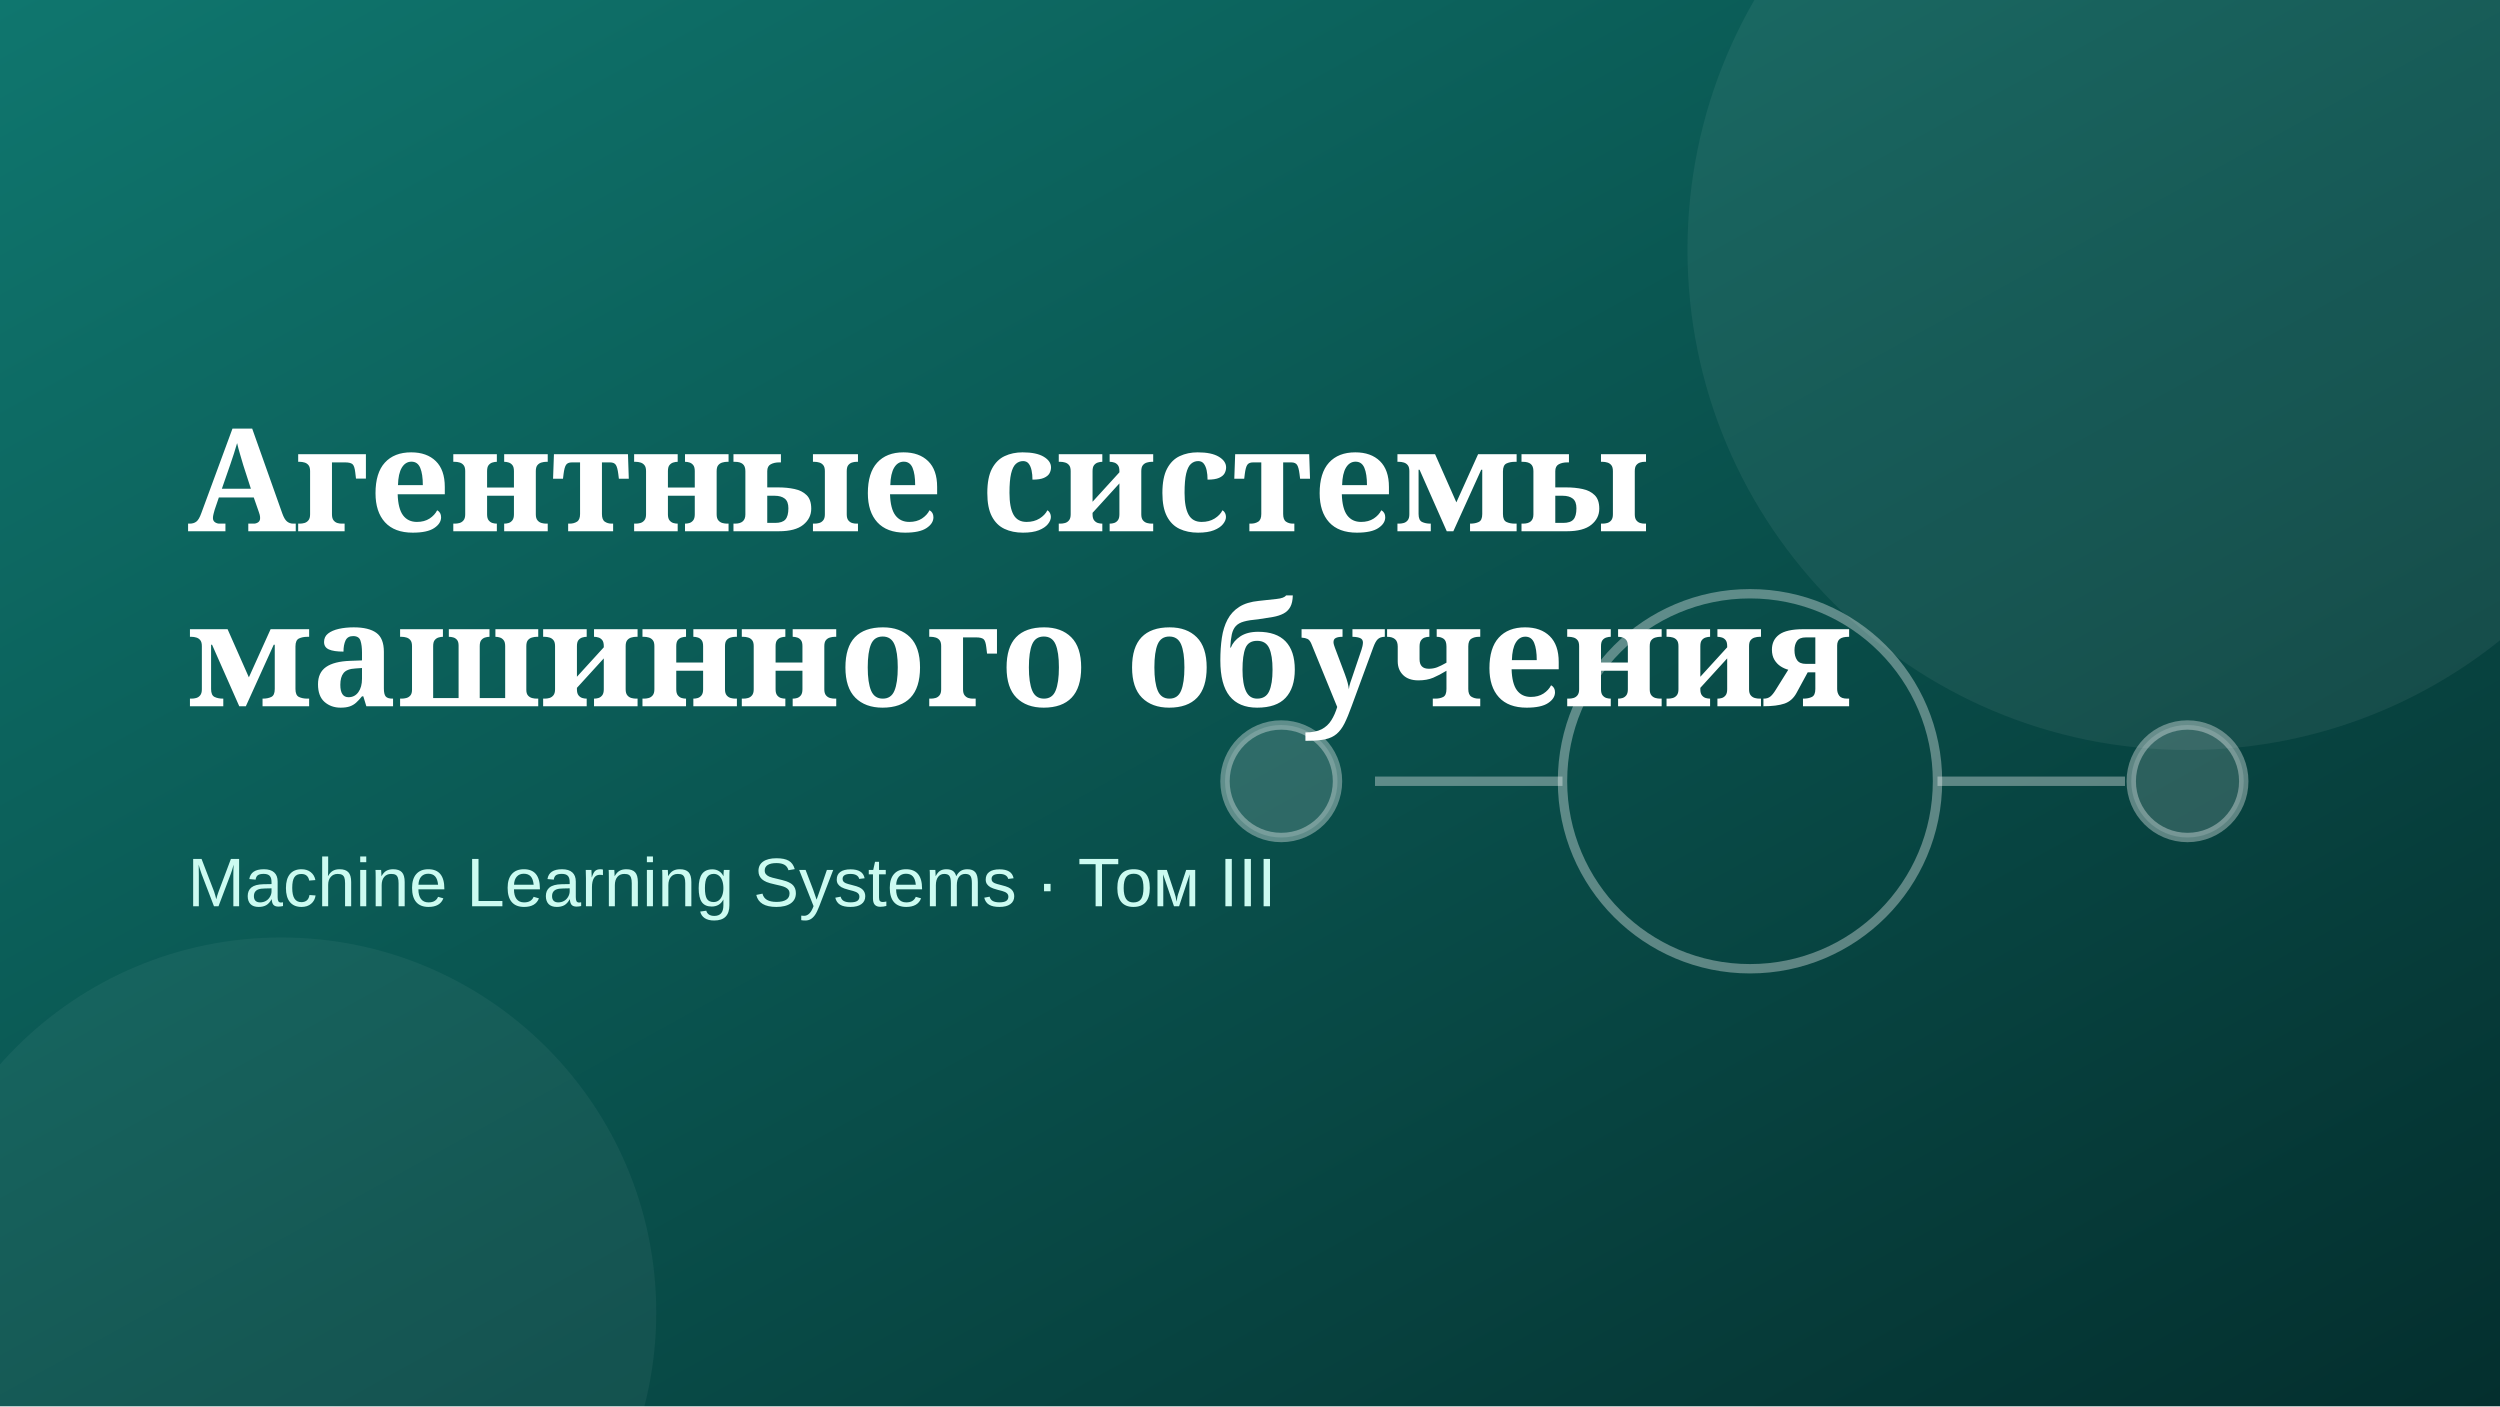
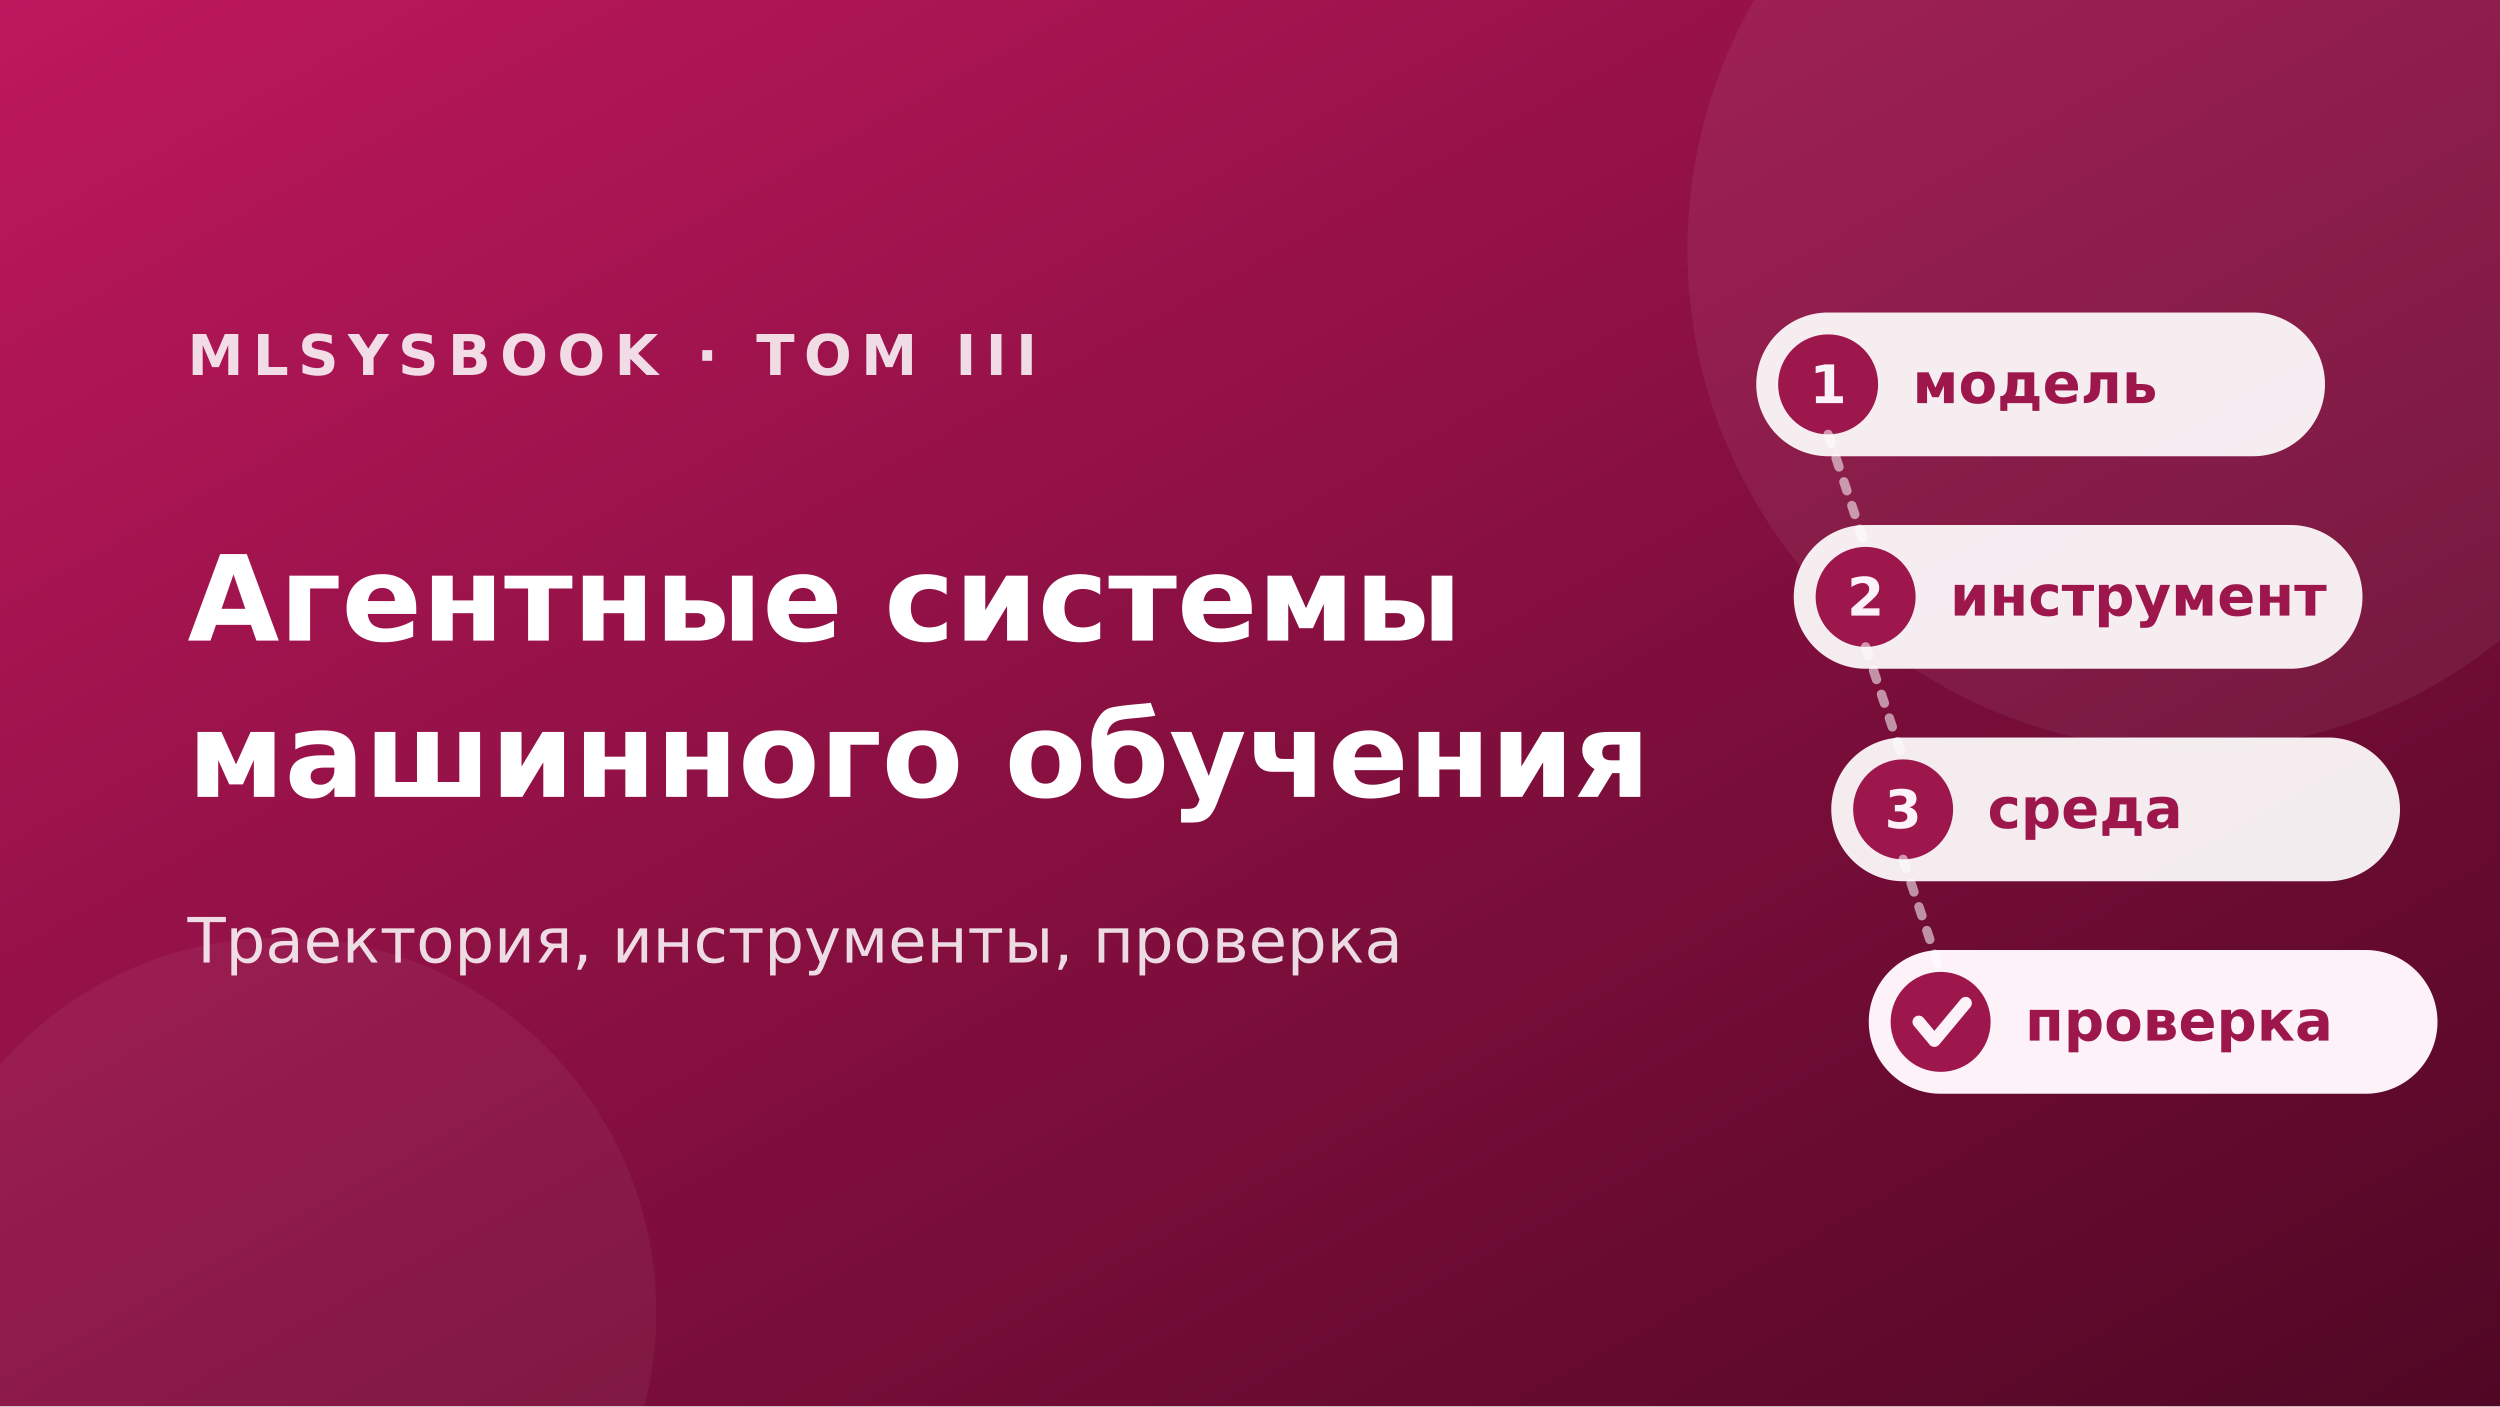
<svg xmlns="http://www.w3.org/2000/svg" viewBox="0 0 800 450" role="img" aria-labelledby="t-agentic-ml-systems">
  <defs>
    <linearGradient id="g" x1="0" y1="0" x2="1" y2="1">
-       <stop offset="0" stop-color="#0f766e" />
-       <stop offset="1" stop-color="#042f2e" />
+       <stop offset="0" stop-color="#be185d" />
+       <stop offset="1" stop-color="#500724" />
    </linearGradient>
  </defs>
  <rect width="800" height="450" fill="url(#g)" />
  <circle cx="700" cy="80" r="160" fill="#ffffff" fill-opacity=".06" />
  <circle cx="90" cy="420" r="120" fill="#ffffff" fill-opacity=".05" />
-   <g fill="none" stroke="#ffffff" stroke-opacity=".35" stroke-width="3">
-     <circle cx="560" cy="250" r="60" />
-     <path d="M500 250 H440 M620 250 H680" />
-     <circle cx="410" cy="250" r="18" fill="#ffffff" fill-opacity=".15" />
-     <circle cx="700" cy="250" r="18" fill="#ffffff" fill-opacity=".15" />
+   <text x="60" y="120" font-size="18" letter-spacing="3" fill="#ffffff" fill-opacity=".85" font-family="DejaVu Sans, Arial, sans-serif" font-weight="700">MLSYSBOOK · ТОМ III</text>
+   <text x="60" y="205" font-size="38" font-weight="700" fill="#ffffff" font-family="DejaVu Sans, Arial, sans-serif">Агентные системы</text>
+   <text x="60" y="255" font-size="38" font-weight="700" fill="#ffffff" font-family="DejaVu Sans, Arial, sans-serif">машинного обучения</text>
+   <text x="60" y="308" font-size="20" fill="#ffffff" fill-opacity=".85" font-family="DejaVu Sans, Arial, sans-serif">Траектория, инструменты, проверка</text>
+   <g>
+     <rect x="562" y="100" width="182" height="46" rx="23" fill="#ffffff" fill-opacity="0.92" />
+     <circle cx="585" cy="123" r="16" fill="#9d174d" />
+     <text x="585" y="129" text-anchor="middle" font-size="17" font-weight="700" fill="#fdf2f8" font-family="DejaVu Sans, Arial, sans-serif">1</text>
+     <text x="612" y="129" font-size="18" font-weight="700" fill="#9d174d" font-family="DejaVu Sans, Arial, sans-serif">модель</text>
+     <rect x="574" y="168" width="182" height="46" rx="23" fill="#ffffff" fill-opacity="0.92" />
+     <circle cx="597" cy="191" r="16" fill="#9d174d" />
+     <text x="597" y="197" text-anchor="middle" font-size="17" font-weight="700" fill="#fdf2f8" font-family="DejaVu Sans, Arial, sans-serif">2</text>
+     <text x="624" y="197" font-size="18" font-weight="700" fill="#9d174d" font-family="DejaVu Sans, Arial, sans-serif">инструмент</text>
+     <line x1="585" y1="139" x2="597" y2="175" stroke="#ffffff" stroke-opacity=".55" stroke-width="3" stroke-dasharray="3 5" stroke-linecap="round" />
+     <rect x="586" y="236" width="182" height="46" rx="23" fill="#ffffff" fill-opacity="0.92" />
+     <circle cx="609" cy="259" r="16" fill="#9d174d" />
+     <text x="609" y="265" text-anchor="middle" font-size="17" font-weight="700" fill="#fdf2f8" font-family="DejaVu Sans, Arial, sans-serif">3</text>
+     <text x="636" y="265" font-size="18" font-weight="700" fill="#9d174d" font-family="DejaVu Sans, Arial, sans-serif">среда</text>
+     <line x1="597" y1="207" x2="609" y2="243" stroke="#ffffff" stroke-opacity=".55" stroke-width="3" stroke-dasharray="3 5" stroke-linecap="round" />
+     <rect x="598" y="304" width="182" height="46" rx="23" fill="#fdf2f8" fill-opacity="1" />
+     <circle cx="621" cy="327" r="16" fill="#9d174d" />
+     <polyline points="614,327 619,333 629,321" fill="none" stroke="#fdf2f8" stroke-width="4" stroke-linecap="round" stroke-linejoin="round" />
+     <text x="648" y="333" font-size="18" font-weight="700" fill="#9d174d" font-family="DejaVu Sans, Arial, sans-serif">проверка</text>
+     <line x1="609" y1="275" x2="621" y2="311" stroke="#ffffff" stroke-opacity=".55" stroke-width="3" stroke-dasharray="3 5" stroke-linecap="round" />
  </g>
-   <text x="60" y="170" fill="#ffffff" font-family="Georgia, serif" font-size="46" font-weight="bold">Агентные системы</text>
-   <text x="60" y="226" fill="#ffffff" font-family="Georgia, serif" font-size="46" font-weight="bold">машинного обучения</text>
-   <text x="60" y="290" fill="#ccfbf1" font-family="Arial, sans-serif" font-size="22">Machine Learning Systems · Том III</text>
</svg>
